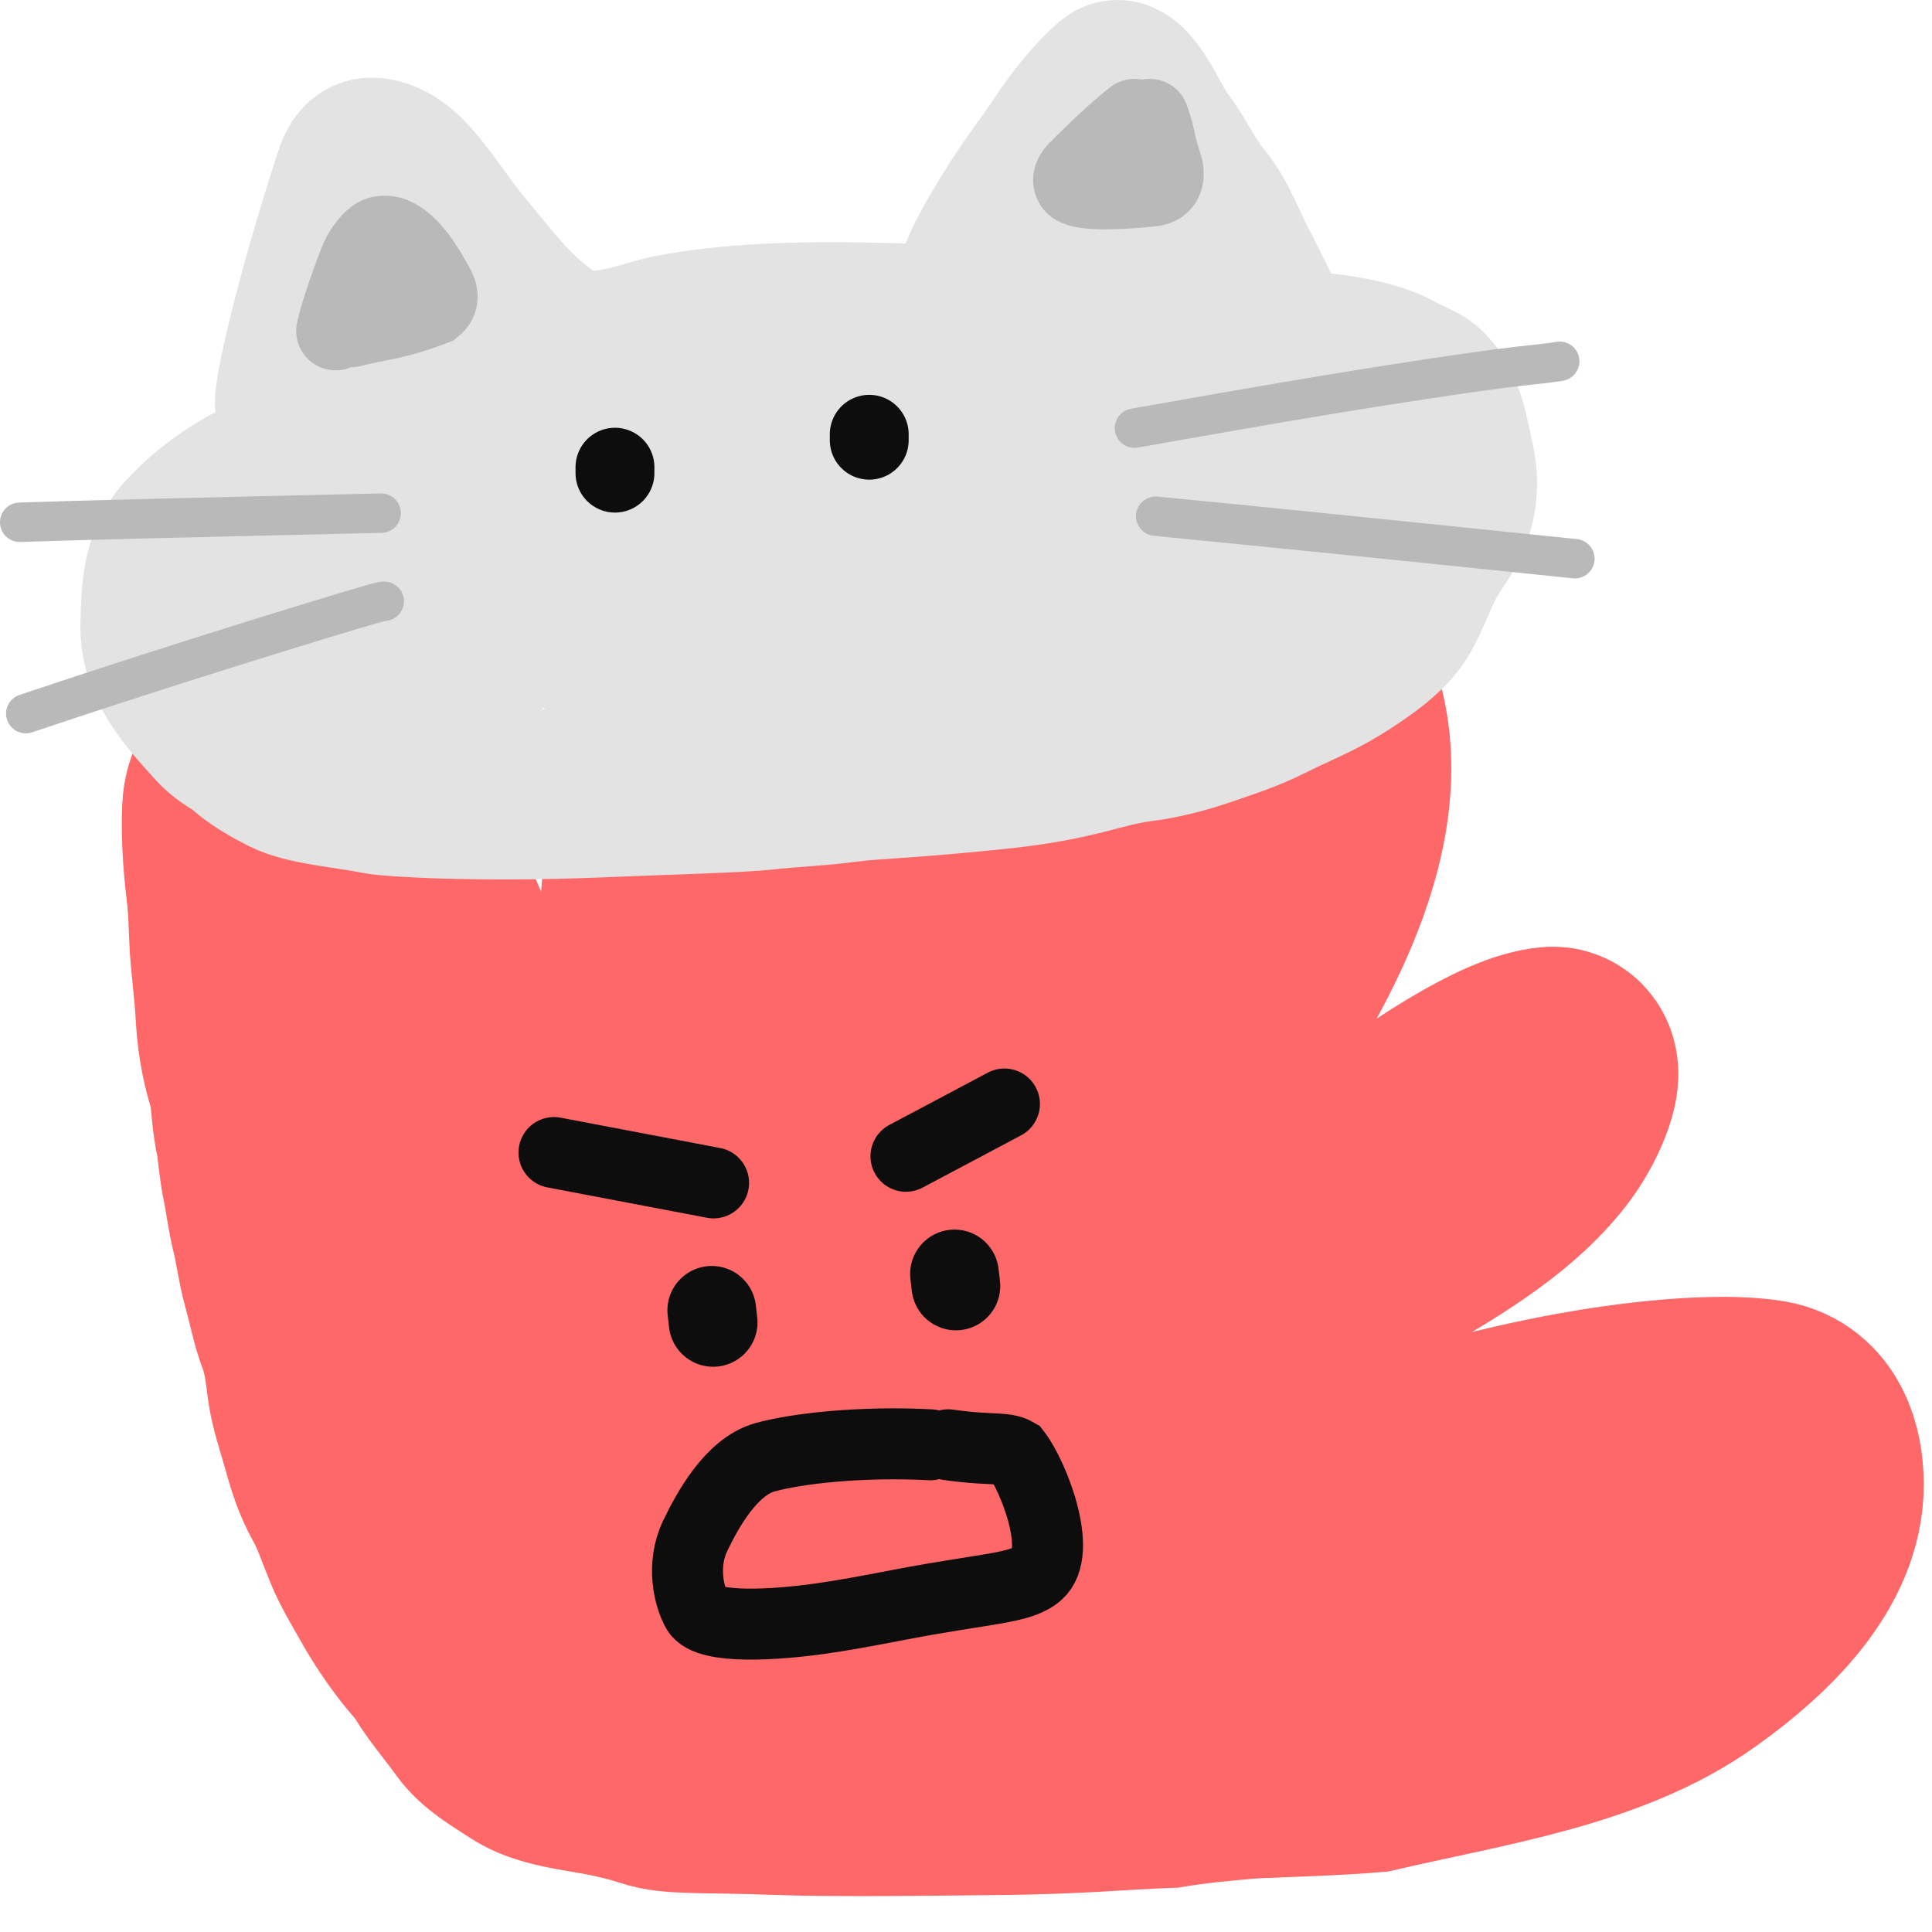
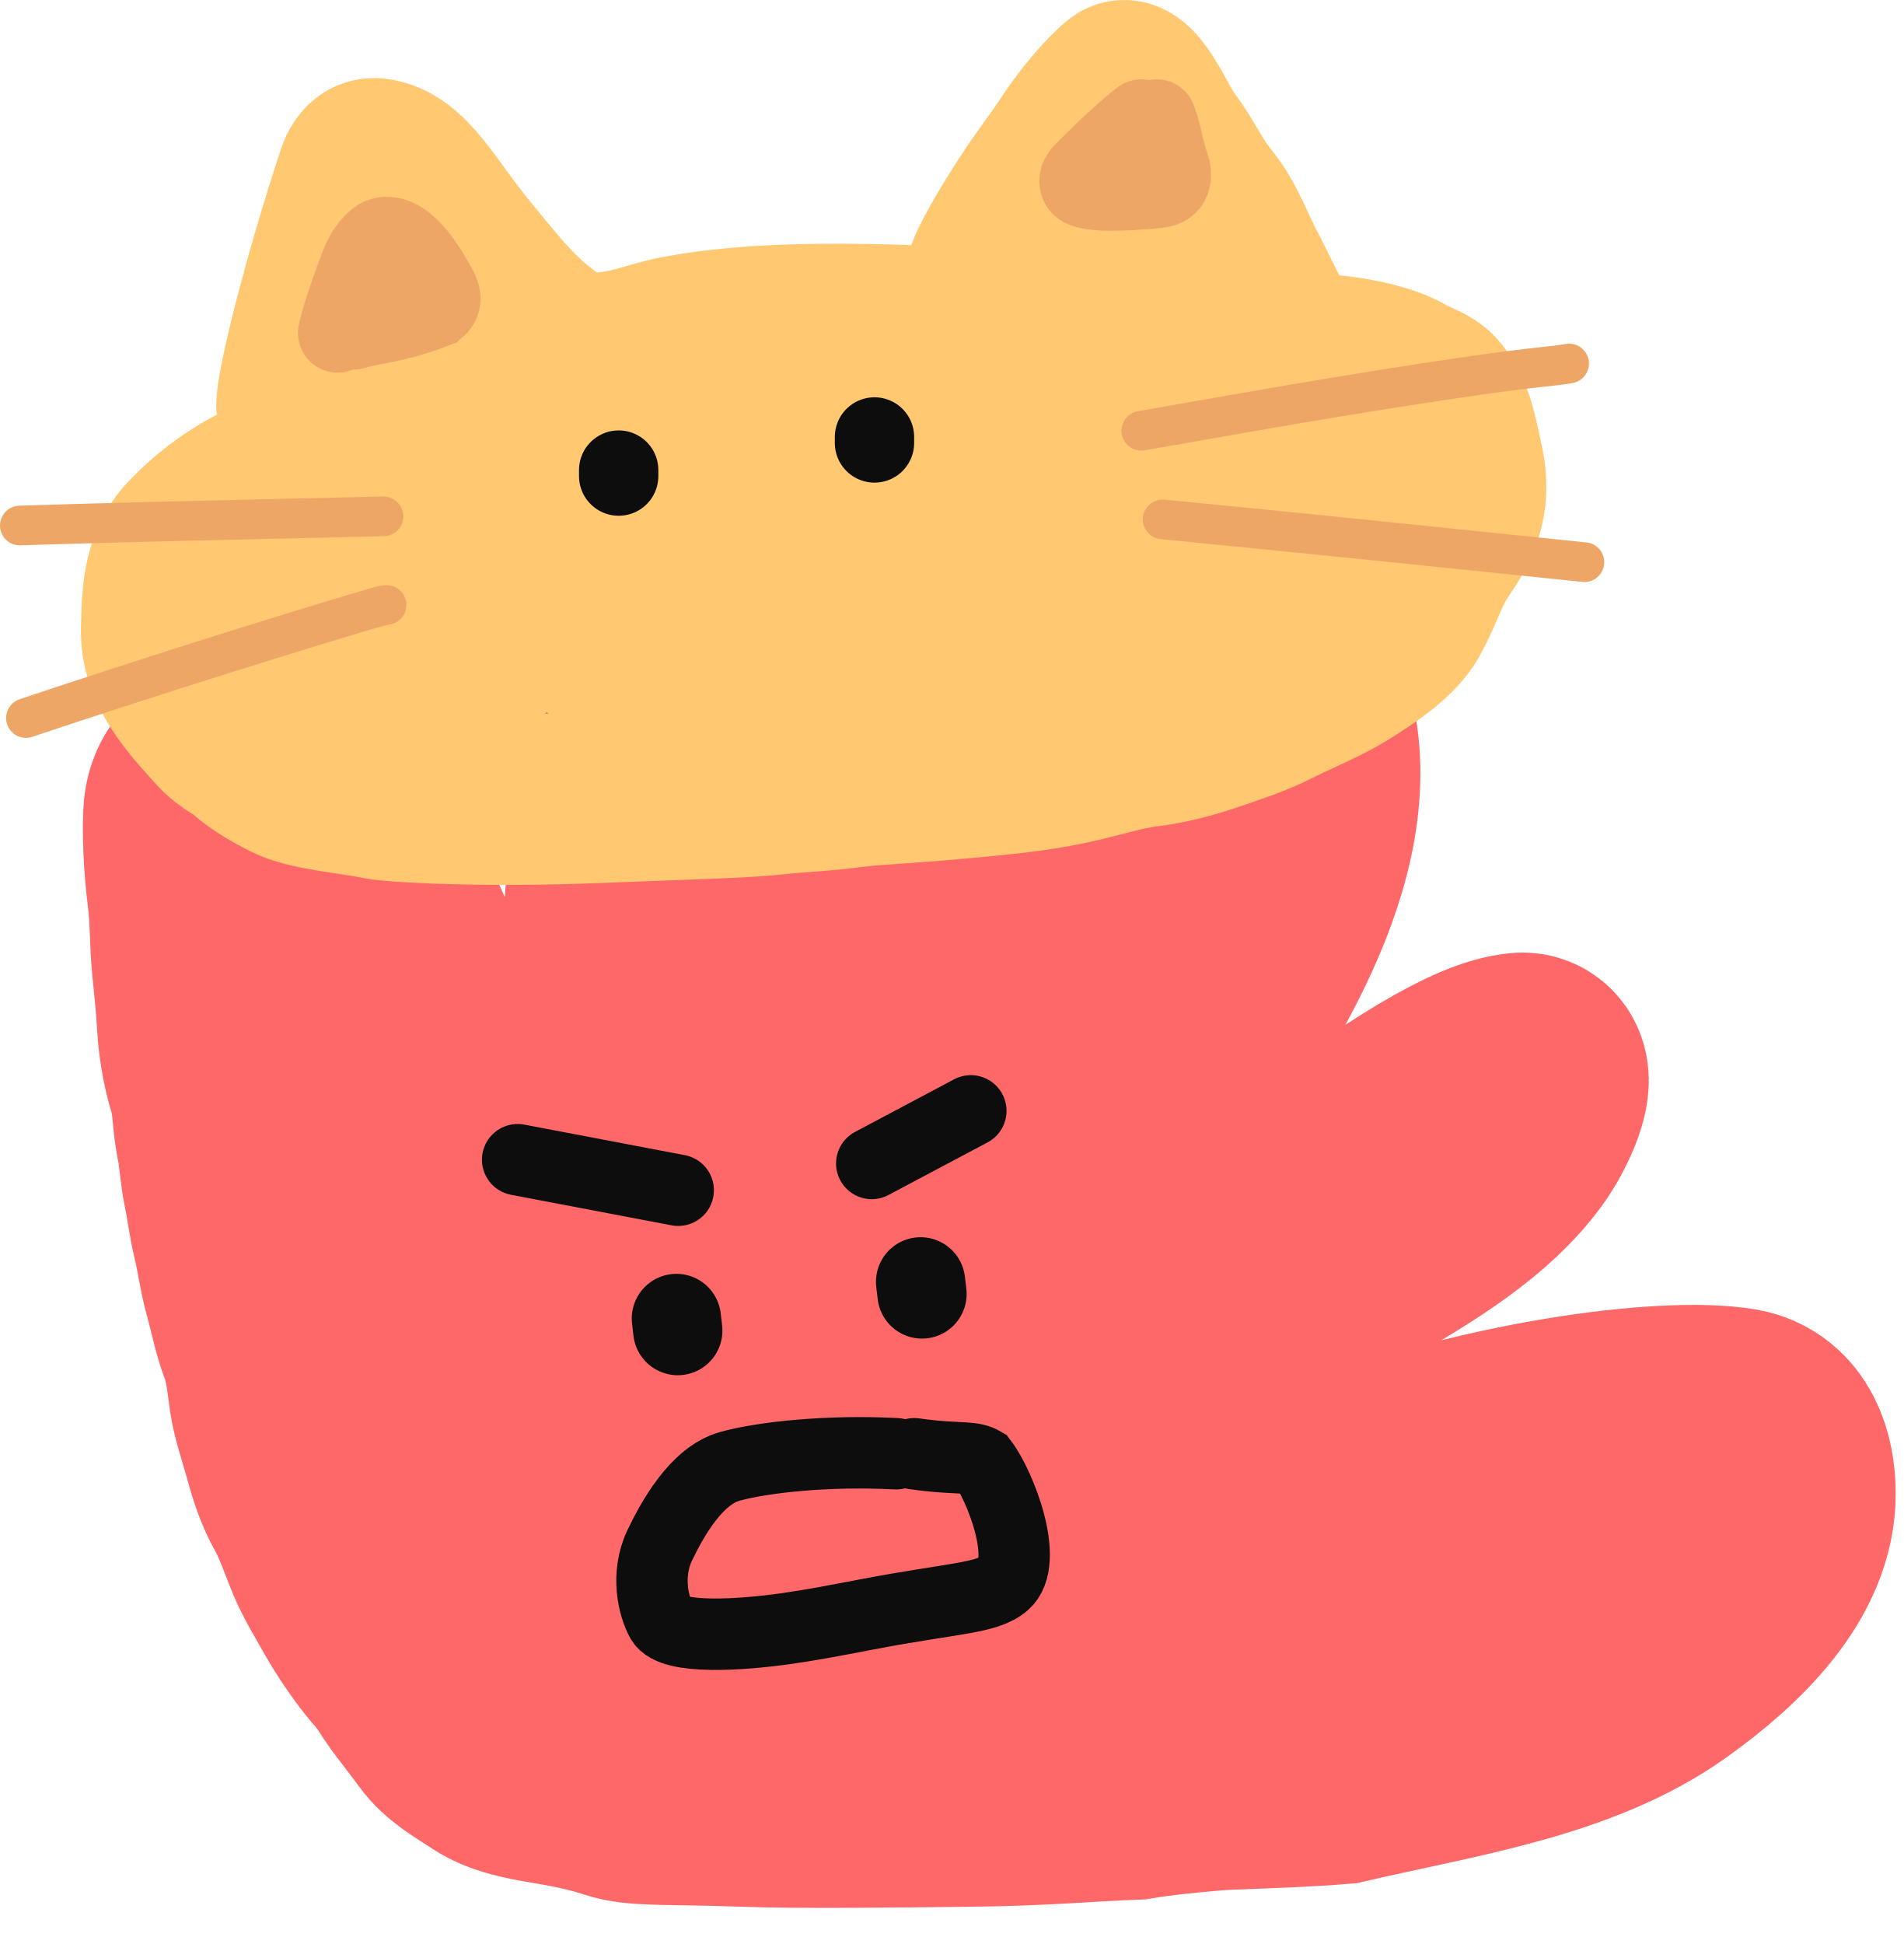
- <svg xmlns="http://www.w3.org/2000/svg" width="49" height="49" viewBox="0 0 49 49" fill="none">
-   <path d="M13.677 43.181C10.933 37.991 5.962 26.012 6.174 20.555C6.214 19.525 7.255 19.59 7.987 20.094C11.465 22.493 11.344 26.422 13.159 29.843C14.557 32.477 15.276 34.723 15.496 38.144C15.549 38.953 15.713 39.529 15.787 38.672C16.341 32.288 16.298 29.358 16.661 24.568C17.388 14.962 17.749 12.32 19.059 10.275C19.344 9.831 20.073 9.978 20.442 10.339C25.483 15.26 20.816 29.909 20.523 34.208C20.197 38.997 19.649 40.7 19.431 41.285C18.077 44.912 23.279 31.106 24.376 27.831C25.855 23.415 28.81 19.895 31.143 18.139C31.727 17.7 32.305 17.126 32.747 17.117C33.188 17.108 33.476 17.685 33.625 18.414C34.296 21.71 31.598 25.54 29.848 28.028C28.102 30.51 26.067 32.827 23.734 35.671C21.671 38.187 20.379 39.826 20.374 40.267C20.322 45.519 31.126 32.565 34.201 30.155C36.533 28.329 38.426 27.165 39.374 27.089C39.684 27.064 39.313 28.021 38.876 28.609C37.137 30.948 33.354 32.102 29.201 35.16C25.979 37.533 22.869 40.542 21.683 42.305C18.984 46.316 30.401 39.546 34.197 38.017C38.444 36.306 43.083 35.754 44.756 36.042C45.47 36.165 45.709 36.907 45.713 37.637C45.723 39.257 44.267 40.7 42.74 41.789C40.58 43.332 37.574 43.758 34.73 44.417C32.179 44.636 20.912 44.928 14.848 43.478C14.411 43.181 13.834 43.181 13.24 43.181" stroke="#FF6868" stroke-width="6.156" stroke-linecap="round" />
-   <path d="M39.675 39.706L30.879 41.466" stroke="#FF6868" stroke-width="4.617" stroke-linecap="round" />
-   <path d="M5.5 21.985C5.5 22.263 5.55 22.82 5.589 23.847C5.61 24.423 5.703 24.927 5.754 25.84C5.79 26.487 5.931 27.136 6.096 27.606C6.24 28.016 6.312 28.48 6.413 28.913C6.516 29.351 6.693 29.801 6.845 30.283C6.993 30.754 7.099 31.172 7.238 31.578C7.375 31.978 7.454 32.39 7.619 32.797C7.78 33.195 7.861 33.609 7.936 34.015C8.014 34.434 8.216 34.877 8.33 35.31C8.442 35.734 8.596 36.121 8.761 36.528C8.923 36.927 9.053 37.34 9.167 37.747C9.333 38.153 9.434 38.483 9.535 38.724C9.586 38.839 9.637 38.939 9.688 39.043" stroke="#FF6868" stroke-width="4.617" stroke-linecap="round" />
-   <path d="M6.078 20.878C6.048 21.715 5.988 23.676 6.092 24.994C6.134 25.525 6.406 25.968 6.467 26.537C6.533 27.159 6.707 27.734 6.871 28.394C7.01 28.956 7.095 29.621 7.245 30.296C7.375 30.879 7.425 31.359 7.589 31.839C7.781 32.399 7.934 33.126 8.084 33.666C8.264 34.315 8.502 35.011 8.623 35.762C8.71 36.296 8.922 36.75 9.028 37.23C9.145 37.767 9.372 38.486 9.521 39.117C9.667 39.731 9.97 40.224 10.195 40.735C10.4 41.199 10.599 41.693 10.854 42.172C11.123 42.679 11.527 43.13 11.917 43.67C12.228 44.1 12.695 44.36 13.175 44.674C13.618 44.965 14.192 45.078 14.732 45.169C15.37 45.276 15.899 45.379 16.439 45.558C17.04 45.758 17.784 45.679 19.751 45.753C21.175 45.807 23.875 45.769 25.324 45.754C27.372 45.733 28.389 45.619 29.645 45.574C30.278 45.469 30.875 45.409 31.758 45.334C32.043 45.319 32.399 45.319 33.035 45.229" stroke="#FF6868" stroke-width="4.617" stroke-linecap="round" />
-   <path d="M6.11 26.173C6.033 27.004 6.134 28.633 6.325 29.128C6.484 29.541 6.617 29.953 6.782 30.36C6.943 30.758 7.074 31.171 7.188 31.578C7.217 31.683 7.276 31.781 7.302 31.707C7.529 31.061 7.202 30.617 7.087 30.147C6.975 29.686 6.821 29.196 6.719 28.625C6.609 28.008 6.542 27.292 6.427 27.036C6.147 26.41 6.566 28.025 6.566 28.089C6.566 28.609 6.465 27.215 6.402 27.113C5.945 26.375 6.312 29.496 6.401 29.915C6.499 30.377 6.541 30.791 6.642 31.197C6.744 31.604 6.795 32.059 6.921 32.517C7.065 33.037 7.15 33.506 7.315 33.939C7.463 34.328 7.505 34.751 7.569 35.22C7.631 35.67 7.809 36.172 7.949 36.68C8.085 37.172 8.216 37.568 8.444 37.975C8.656 38.354 8.799 38.786 8.99 39.256C9.16 39.674 9.408 40.081 9.675 40.551C9.914 40.972 10.22 41.426 10.525 41.808C10.864 42.233 11.311 42.644 11.819 42.976C12.658 43.523 13.492 43.889 14.647 44.194C15.107 44.316 16.203 44.297 17.724 44.272C18.746 44.255 19.257 44.094 19.498 43.968C19.713 43.791 19.892 43.587 20.032 43.385C20.095 43.282 20.146 43.182 20.198 43.078" stroke="#FF6868" stroke-width="4.617" stroke-linecap="round" />
-   <path d="M18.052 33.233L18.087 33.539" stroke="#0D0D0D" stroke-width="2.25" stroke-linecap="round" />
-   <path d="M24.208 32.31L24.244 32.615" stroke="#0D0D0D" stroke-width="2.25" stroke-linecap="round" />
-   <path d="M14.05 29.231L18.098 30.001" stroke="#0D0D0D" stroke-width="1.8" stroke-linecap="round" />
-   <path d="M23.593 36.643C21.865 36.552 20.222 36.732 19.398 36.961C18.545 37.199 17.939 38.311 17.632 38.952C17.275 39.698 17.479 40.503 17.676 40.853C17.948 41.336 19.717 41.205 20.793 41.054C21.429 40.964 21.918 40.871 22.872 40.689C25.044 40.274 25.87 40.294 26.314 39.914C26.964 39.356 26.212 37.44 25.769 36.857C25.662 36.795 25.542 36.765 25.299 36.75C25.056 36.734 24.695 36.734 24.049 36.643" stroke="#0D0D0D" stroke-width="1.8" stroke-linecap="round" />
-   <path d="M22.977 29.326L25.475 28" stroke="#0D0D0D" stroke-width="1.8" stroke-linecap="round" />
-   <path d="M7.452 10.224C7.452 9.677 8.124 6.978 8.976 4.402C9.103 4.018 9.314 3.952 9.484 3.971C10.348 4.071 10.883 5.218 11.815 6.341C12.527 7.198 13.129 8.016 14.06 8.611C14.984 9.202 16.223 8.614 16.963 8.466C20.007 7.856 24.407 8.316 24.703 8.211C25.44 7.95 26.055 6.124 26.78 5.033C26.988 4.722 27.29 4.46 27.564 4.185C27.694 4.055 27.881 4.036 28.051 4.056C28.927 4.161 29.913 5.597 30.722 6.491C31.06 6.788 31.359 7.085 31.613 7.402C31.741 7.552 31.867 7.678 31.996 7.935" stroke="#E3E3E3" stroke-width="4" stroke-linecap="round" />
-   <path d="M7.58 11.75C6.395 12.088 5.382 12.762 4.657 13.548C4.051 14.205 4.062 15.094 4.04 15.858C4.01 16.902 4.779 17.724 5.436 18.445C6.193 19.275 8.246 19.632 9.463 19.803C10.121 19.896 12.561 20.016 15.845 19.995C17.409 19.985 18.005 19.889 19.163 19.826C21.626 19.692 23.39 19.465 23.77 19.401C25.405 19.128 28.466 18.703 30.211 18.343C31.794 18.015 32.841 17.221 33.668 16.648C34.705 15.93 35.046 15.059 35.387 14.296C35.735 13.517 35.557 12.35 35.115 11.35C34.672 10.864 34.287 10.479 33.991 10.246C33.822 10.14 33.612 10.056 33.014 9.715" stroke="#E3E3E3" stroke-width="4" stroke-linecap="round" />
-   <path d="M24.859 6.838C25.052 6.355 25.572 5.511 25.913 4.991C26.244 4.485 26.61 4.018 26.919 3.547C27.273 3.007 27.778 2.396 28.168 2.069C28.644 1.67 29.174 3.105 29.514 3.544C29.866 3.997 30.114 4.565 30.488 5.02C30.944 5.575 31.184 6.317 31.477 6.837C31.802 7.485 32.127 8.135 32.24 8.394C32.289 8.524 32.321 8.653 32.549 9.077" stroke="#E3E3E3" stroke-width="4" stroke-linecap="round" />
-   <path d="M32.744 8.883C33.648 8.883 34.882 9.076 35.483 9.433C35.761 9.598 36.053 9.661 36.247 9.871C36.672 10.331 36.766 10.989 36.913 11.654C37.191 12.909 36.573 13.584 36.282 14.056C36.004 14.507 35.861 15.013 35.552 15.565C35.276 16.057 34.661 16.505 33.947 16.945C33.421 17.269 32.876 17.48 32.195 17.82C31.654 18.091 31.124 18.259 30.604 18.438C30.046 18.63 29.469 18.778 28.934 18.843C28.316 18.919 27.686 19.135 26.987 19.282C26.299 19.426 25.77 19.493 24.962 19.574C22.891 19.78 22.105 19.785 21.504 19.866C20.745 19.968 20.158 19.98 19.427 20.06C18.763 20.134 17.15 20.174 15.169 20.255C12.118 20.379 9.903 20.239 9.58 20.175C8.748 20.008 7.763 19.948 7.211 19.672C6.856 19.495 6.529 19.299 6.286 19.105C6.171 19.007 6.075 18.911 5.684 18.617" stroke="#E3E3E3" stroke-width="4" stroke-linecap="round" />
-   <path d="M8.408 12.679C8.408 12.743 7.734 14.061 6.872 15.719C6.29 16.84 8.083 13.882 8.391 13.411C8.863 12.687 9.249 11.26 9.527 10.394C9.795 9.555 10.225 9.112 10.435 8.593C10.488 8.463 10.517 8.334 10.533 8.444C10.684 9.454 9.81 11.783 9.092 13.534C8.23 15.636 7.826 16.471 7.662 16.945C7.366 17.797 9.508 15.764 10.982 14.614C12.432 13.482 12.787 12.455 13.177 11.821C13.353 11.534 13.566 11.285 13.664 11.203C14.856 10.201 11.494 14.719 11.022 15.499C10.592 16.209 10.034 16.892 9.74 17.56C9.675 17.706 9.578 17.867 9.593 17.982C9.608 18.097 9.736 18.161 9.883 18.13C10.221 18.058 10.644 17.677 11.42 17.193C12.618 16.445 14.239 14.96 15.828 13.436C17.147 12.17 17.848 11.707 18.593 11.075C18.781 10.916 18.95 10.831 18.969 10.75C19.123 10.07 17.235 10.991 16.96 11.153C16.808 11.242 16.653 11.378 16.795 11.412C18.081 11.721 20.428 10.351 21.999 9.857C23.856 9.274 24.789 9.305 25.602 9.159C26.197 9.052 26.866 8.657 27.647 8.397C27.95 8.296 28.199 8.169 28.491 8.137C29.281 8.048 30.111 8.75 30.697 9.189C31.349 9.678 31.93 10.405 32.256 10.925C32.603 11.478 32.807 12.221 32.792 13.017C32.779 13.715 31.741 14.104 31.14 14.462C30.304 14.96 29.181 15.305 25.409 16.131C24.359 16.361 23.052 16.409 21.206 16.604C18.966 16.84 16.925 16.767 15.151 16.462C14.754 16.394 15.915 15.546 17.071 14.975C18.227 14.404 19.48 13.89 21.041 13.304C22.602 12.718 24.432 12.075 25.488 11.728C27.14 11.185 27.744 11.057 28.441 10.943C28.682 10.904 29.005 10.927 29.203 10.991C29.401 11.055 29.465 11.184 29.434 11.314C29.363 11.61 28.531 12.091 26.161 12.916C24.448 13.512 21.51 13.837 20.133 14.085C18.757 14.334 18.981 14.334 20.896 13.9C22.811 13.466 26.408 12.599 28.406 12.136C30.686 11.608 31.087 11.512 31.25 11.302C31.409 11.095 31.381 10.766 31.3 10.443C31.203 10.051 30.765 9.889 30.346 9.776C30.061 9.699 29.605 9.694 27.848 9.887C26.09 10.079 23.038 10.496 21.386 10.712C19.183 10.991 18.212 11.346 17.321 11.719C16.944 11.867 16.719 11.931 16.39 12.095" stroke="#E3E3E3" stroke-width="4" stroke-linecap="round" />
+ <svg xmlns="http://www.w3.org/2000/svg" width="48" height="49" viewBox="0 0 48 49" fill="none">
+   <path d="M12.677 43.181C9.933 37.991 4.962 26.012 5.174 20.555C5.214 19.525 6.255 19.59 6.987 20.094C10.465 22.493 10.344 26.422 12.159 29.843C13.557 32.477 14.276 34.723 14.496 38.144C14.549 38.953 14.713 39.529 14.787 38.672C15.341 32.288 15.298 29.358 15.661 24.568C16.388 14.962 16.749 12.32 18.059 10.275C18.344 9.831 19.073 9.978 19.442 10.339C24.483 15.26 19.816 29.909 19.523 34.208C19.197 38.997 18.649 40.7 18.431 41.285C17.077 44.912 22.279 31.106 23.376 27.831C24.855 23.415 27.81 19.895 30.143 18.139C30.727 17.7 31.305 17.126 31.747 17.117C32.188 17.108 32.476 17.685 32.625 18.414C33.296 21.71 30.598 25.54 28.848 28.028C27.102 30.51 25.067 32.827 22.734 35.671C20.671 38.187 19.379 39.826 19.374 40.267C19.322 45.519 30.126 32.565 33.201 30.155C35.533 28.329 37.426 27.165 38.374 27.089C38.684 27.064 38.313 28.021 37.876 28.609C36.137 30.948 32.354 32.102 28.201 35.16C24.979 37.533 21.869 40.542 20.683 42.305C17.984 46.316 29.401 39.546 33.197 38.017C37.444 36.306 42.083 35.754 43.756 36.042C44.47 36.165 44.709 36.907 44.713 37.637C44.723 39.257 43.267 40.7 41.74 41.789C39.58 43.332 36.574 43.758 33.73 44.417C31.179 44.636 19.912 44.928 13.848 43.478C13.411 43.181 12.834 43.181 12.24 43.181" stroke="#FF6868" stroke-width="6.156" stroke-linecap="round" />
+   <path d="M38.675 39.706L29.879 41.466" stroke="#FF6868" stroke-width="4.617" stroke-linecap="round" />
+   <path d="M4.5 21.985C4.5 22.263 4.55 22.82 4.589 23.847C4.61 24.423 4.703 24.927 4.754 25.84C4.79 26.487 4.931 27.136 5.096 27.606C5.24 28.016 5.312 28.48 5.413 28.913C5.516 29.351 5.693 29.801 5.845 30.283C5.993 30.754 6.099 31.172 6.238 31.578C6.375 31.978 6.454 32.39 6.619 32.797C6.78 33.195 6.861 33.609 6.936 34.015C7.014 34.434 7.216 34.877 7.33 35.31C7.442 35.734 7.596 36.121 7.761 36.528C7.923 36.927 8.053 37.34 8.167 37.747C8.333 38.153 8.434 38.483 8.535 38.724C8.586 38.839 8.637 38.939 8.688 39.043" stroke="#FF6868" stroke-width="4.617" stroke-linecap="round" />
+   <path d="M5.078 20.878C5.048 21.715 4.988 23.676 5.092 24.994C5.134 25.525 5.406 25.968 5.467 26.537C5.533 27.159 5.707 27.734 5.871 28.394C6.01 28.956 6.095 29.621 6.245 30.296C6.375 30.879 6.425 31.359 6.589 31.839C6.781 32.399 6.934 33.126 7.084 33.666C7.264 34.315 7.502 35.011 7.623 35.762C7.71 36.296 7.922 36.75 8.028 37.23C8.145 37.767 8.372 38.486 8.521 39.117C8.667 39.731 8.97 40.224 9.195 40.735C9.4 41.199 9.599 41.693 9.854 42.172C10.123 42.679 10.527 43.13 10.917 43.67C11.228 44.1 11.695 44.36 12.175 44.674C12.618 44.965 13.192 45.078 13.732 45.169C14.37 45.276 14.899 45.379 15.439 45.558C16.04 45.758 16.784 45.679 18.751 45.753C20.175 45.807 22.875 45.769 24.324 45.754C26.372 45.733 27.389 45.619 28.645 45.574C29.278 45.469 29.875 45.409 30.758 45.334C31.043 45.319 31.399 45.319 32.035 45.229" stroke="#FF6868" stroke-width="4.617" stroke-linecap="round" />
+   <path d="M5.11 26.173C5.033 27.004 5.134 28.633 5.325 29.128C5.484 29.541 5.617 29.953 5.782 30.36C5.943 30.758 6.074 31.171 6.188 31.578C6.217 31.683 6.276 31.781 6.302 31.707C6.529 31.061 6.202 30.617 6.087 30.147C5.975 29.686 5.821 29.196 5.719 28.625C5.609 28.008 5.542 27.292 5.427 27.036C5.147 26.41 5.566 28.025 5.566 28.089C5.566 28.609 5.465 27.215 5.402 27.113C4.945 26.375 5.312 29.496 5.401 29.915C5.499 30.377 5.541 30.791 5.642 31.197C5.744 31.604 5.795 32.059 5.921 32.517C6.065 33.037 6.15 33.506 6.315 33.939C6.463 34.328 6.505 34.751 6.569 35.22C6.631 35.67 6.809 36.172 6.949 36.68C7.085 37.172 7.216 37.568 7.444 37.975C7.656 38.354 7.799 38.786 7.99 39.256C8.16 39.674 8.408 40.081 8.675 40.551C8.914 40.972 9.22 41.426 9.525 41.808C9.865 42.233 10.311 42.644 10.819 42.976C11.658 43.523 12.492 43.889 13.647 44.194C14.107 44.316 15.203 44.297 16.724 44.272C17.746 44.255 18.257 44.094 18.498 43.968C18.713 43.791 18.892 43.587 19.032 43.385C19.095 43.282 19.146 43.182 19.198 43.078" stroke="#FF6868" stroke-width="4.617" stroke-linecap="round" />
+   <path d="M17.052 33.233L17.087 33.539" stroke="#0D0D0D" stroke-width="2.25" stroke-linecap="round" />
+   <path d="M23.208 32.31L23.244 32.615" stroke="#0D0D0D" stroke-width="2.25" stroke-linecap="round" />
+   <path d="M13.05 29.231L17.098 30.001" stroke="#0D0D0D" stroke-width="1.8" stroke-linecap="round" />
+   <path d="M22.593 36.643C20.865 36.552 19.222 36.732 18.398 36.961C17.545 37.199 16.939 38.311 16.632 38.952C16.275 39.698 16.479 40.503 16.676 40.853C16.948 41.336 18.717 41.205 19.793 41.054C20.429 40.964 20.918 40.871 21.872 40.689C24.044 40.274 24.87 40.294 25.314 39.914C25.964 39.356 25.212 37.44 24.769 36.857C24.662 36.795 24.542 36.765 24.299 36.75C24.056 36.734 23.695 36.734 23.049 36.643" stroke="#0D0D0D" stroke-width="1.8" stroke-linecap="round" />
+   <path d="M21.977 29.326L24.475 28" stroke="#0D0D0D" stroke-width="1.8" stroke-linecap="round" />
+   <path d="M7.452 10.224C7.452 9.677 8.124 6.978 8.976 4.402C9.103 4.018 9.314 3.952 9.484 3.971C10.348 4.071 10.883 5.218 11.815 6.341C12.527 7.198 13.129 8.016 14.06 8.611C14.984 9.202 16.223 8.614 16.963 8.466C20.007 7.856 24.407 8.316 24.703 8.211C25.44 7.95 26.055 6.124 26.78 5.033C26.988 4.722 27.29 4.46 27.564 4.185C27.694 4.055 27.881 4.036 28.051 4.056C28.927 4.161 29.913 5.597 30.722 6.491C31.06 6.788 31.359 7.085 31.613 7.402C31.741 7.552 31.867 7.678 31.996 7.935" stroke="#FFC871" stroke-width="4" stroke-linecap="round" />
+   <path d="M7.58 11.75C6.395 12.088 5.382 12.762 4.657 13.548C4.051 14.205 4.062 15.094 4.04 15.858C4.01 16.902 4.779 17.724 5.436 18.445C6.193 19.275 8.246 19.632 9.463 19.803C10.121 19.896 12.561 20.016 15.845 19.995C17.409 19.985 18.005 19.889 19.163 19.826C21.626 19.692 23.39 19.465 23.77 19.401C25.405 19.128 28.466 18.703 30.211 18.343C31.794 18.015 32.841 17.221 33.668 16.648C34.705 15.93 35.046 15.059 35.387 14.296C35.735 13.517 35.557 12.35 35.115 11.35C34.672 10.864 34.287 10.479 33.991 10.246C33.822 10.14 33.612 10.056 33.014 9.715" stroke="#FFC871" stroke-width="4" stroke-linecap="round" />
+   <path d="M24.859 6.838C25.052 6.355 25.572 5.511 25.913 4.991C26.244 4.485 26.61 4.018 26.919 3.547C27.273 3.007 27.778 2.396 28.168 2.069C28.644 1.67 29.174 3.105 29.514 3.544C29.866 3.997 30.114 4.565 30.488 5.02C30.944 5.575 31.184 6.317 31.477 6.837C31.802 7.485 32.127 8.135 32.24 8.394C32.289 8.524 32.321 8.653 32.549 9.077" stroke="#FFC871" stroke-width="4" stroke-linecap="round" />
+   <path d="M32.744 8.883C33.648 8.883 34.882 9.076 35.483 9.433C35.761 9.598 36.053 9.661 36.247 9.871C36.672 10.331 36.766 10.989 36.913 11.654C37.191 12.909 36.573 13.584 36.282 14.056C36.004 14.507 35.861 15.013 35.552 15.565C35.276 16.057 34.661 16.505 33.947 16.945C33.421 17.269 32.876 17.48 32.195 17.82C31.654 18.091 31.124 18.259 30.604 18.438C30.046 18.63 29.469 18.778 28.934 18.843C28.316 18.919 27.686 19.135 26.987 19.282C26.299 19.426 25.77 19.493 24.962 19.574C22.891 19.78 22.105 19.785 21.504 19.866C20.745 19.968 20.158 19.98 19.427 20.06C18.763 20.134 17.15 20.174 15.169 20.255C12.118 20.379 9.903 20.239 9.58 20.175C8.748 20.008 7.763 19.948 7.211 19.672C6.856 19.495 6.529 19.299 6.286 19.105C6.171 19.007 6.075 18.911 5.684 18.617" stroke="#FFC871" stroke-width="4" stroke-linecap="round" />
+   <path d="M8.408 12.679C8.408 12.743 7.734 14.061 6.872 15.719C6.29 16.84 8.083 13.882 8.391 13.411C8.863 12.687 9.249 11.26 9.527 10.394C9.795 9.555 10.225 9.112 10.435 8.593C10.488 8.463 10.517 8.334 10.533 8.444C10.684 9.454 9.81 11.783 9.092 13.534C8.23 15.636 7.826 16.471 7.662 16.945C7.366 17.797 9.508 15.764 10.982 14.614C12.432 13.482 12.787 12.455 13.177 11.821C13.353 11.534 13.566 11.285 13.664 11.203C14.856 10.201 11.494 14.719 11.022 15.499C10.592 16.209 10.034 16.892 9.74 17.56C9.675 17.706 9.578 17.867 9.593 17.982C9.608 18.097 9.736 18.161 9.883 18.13C10.221 18.058 10.644 17.677 11.42 17.193C12.618 16.445 14.239 14.96 15.828 13.436C17.147 12.17 17.848 11.707 18.593 11.075C18.781 10.916 18.95 10.831 18.969 10.75C19.123 10.07 17.235 10.991 16.96 11.153C16.808 11.242 16.653 11.378 16.795 11.412C18.081 11.721 20.428 10.351 21.999 9.857C23.856 9.274 24.789 9.305 25.602 9.159C26.197 9.052 26.866 8.657 27.647 8.397C27.95 8.296 28.199 8.169 28.491 8.137C29.281 8.048 30.111 8.75 30.697 9.189C31.349 9.678 31.93 10.405 32.256 10.925C32.603 11.478 32.807 12.221 32.792 13.017C32.779 13.715 31.741 14.104 31.14 14.462C30.304 14.96 29.181 15.305 25.409 16.131C24.359 16.361 23.052 16.409 21.206 16.604C18.966 16.84 16.925 16.767 15.151 16.462C14.754 16.394 15.915 15.546 17.071 14.975C18.227 14.404 19.48 13.89 21.041 13.304C22.602 12.718 24.432 12.075 25.488 11.728C27.14 11.185 27.744 11.057 28.441 10.943C28.682 10.904 29.005 10.927 29.203 10.991C29.401 11.055 29.465 11.184 29.434 11.314C29.363 11.61 28.531 12.091 26.161 12.916C24.448 13.512 21.51 13.837 20.133 14.085C18.757 14.334 18.981 14.334 20.896 13.9C22.811 13.466 26.408 12.599 28.406 12.136C30.686 11.608 31.087 11.512 31.25 11.302C31.409 11.095 31.381 10.766 31.3 10.443C31.203 10.051 30.765 9.889 30.346 9.776C30.061 9.699 29.605 9.694 27.848 9.887C26.09 10.079 23.038 10.496 21.386 10.712C19.183 10.991 18.212 11.346 17.321 11.719C16.944 11.867 16.719 11.931 16.39 12.095" stroke="#FFC871" stroke-width="4" stroke-linecap="round" />
  <path d="M15.597 11.849V12" stroke="#0D0D0D" stroke-width="2" stroke-linecap="round" />
  <path d="M22.046 11.014V11.165" stroke="#0D0D0D" stroke-width="2" stroke-linecap="round" />
-   <path d="M8.512 8.393C8.614 7.932 8.869 7.216 9.076 6.674C9.186 6.386 9.358 6.159 9.525 6.031C9.607 5.968 9.717 5.954 9.82 5.966C10.248 6.017 10.666 6.618 10.925 7.081C10.981 7.182 11.052 7.286 11.092 7.402C11.131 7.518 11.131 7.645 10.991 7.762C10.156 8.085 9.695 8.135 9.22 8.238C9.103 8.264 9.002 8.289 8.897 8.316" stroke="#B9B9B9" stroke-width="2" stroke-linecap="round" />
-   <path d="M28.773 3C28.415 3.281 27.902 3.743 27.311 4.346C27.188 4.472 27.181 4.59 27.232 4.668C27.351 4.852 28.201 4.849 29.203 4.747C29.556 4.711 29.543 4.442 29.518 4.287C29.442 4.029 29.364 3.797 29.313 3.541C29.287 3.412 29.261 3.285 29.158 3" stroke="#B9B9B9" stroke-width="2" stroke-linecap="round" />
-   <path d="M0.5 13.246C1.314 13.22 2.127 13.195 3.652 13.156C5.177 13.118 7.389 13.067 9.667 13.015" stroke="#B9B9B9" stroke-linecap="round" />
-   <path d="M9.745 15.249C9.694 15.249 9.643 15.249 8.142 15.707C6.642 16.164 3.693 17.079 0.654 18.099" stroke="#B9B9B9" stroke-linecap="round" />
-   <path d="M28.773 10.858C30.501 10.553 32.23 10.248 33.883 9.976C35.536 9.705 37.062 9.476 37.962 9.358C38.862 9.24 39.091 9.24 39.558 9.163" stroke="#B9B9B9" stroke-linecap="round" />
-   <path d="M29.311 13.092C30.608 13.219 31.905 13.346 33.678 13.526C35.452 13.706 37.664 13.935 39.943 14.17" stroke="#B9B9B9" stroke-linecap="round" />
+   <path d="M8.512 8.393C8.614 7.932 8.869 7.216 9.076 6.674C9.186 6.386 9.358 6.159 9.525 6.031C9.607 5.968 9.717 5.954 9.82 5.966C10.248 6.017 10.666 6.618 10.925 7.081C10.981 7.182 11.052 7.286 11.092 7.402C11.131 7.518 11.131 7.645 10.991 7.762C10.156 8.085 9.695 8.135 9.22 8.238C9.103 8.264 9.002 8.289 8.897 8.316" stroke="#EDA666" stroke-width="2" stroke-linecap="round" />
+   <path d="M28.773 3C28.415 3.281 27.902 3.743 27.311 4.346C27.188 4.472 27.181 4.59 27.232 4.668C27.351 4.852 28.201 4.849 29.203 4.747C29.556 4.711 29.543 4.442 29.518 4.287C29.442 4.029 29.364 3.797 29.313 3.541C29.287 3.412 29.261 3.285 29.158 3" stroke="#EDA666" stroke-width="2" stroke-linecap="round" />
+   <path d="M0.5 13.246C1.314 13.22 2.127 13.195 3.652 13.156C5.177 13.118 7.389 13.067 9.667 13.015" stroke="#EDA666" stroke-linecap="round" />
+   <path d="M9.745 15.249C9.694 15.249 9.643 15.249 8.142 15.707C6.642 16.164 3.693 17.079 0.654 18.099" stroke="#EDA666" stroke-linecap="round" />
+   <path d="M28.773 10.858C30.501 10.553 32.23 10.248 33.883 9.976C35.536 9.705 37.062 9.476 37.962 9.358C38.862 9.24 39.091 9.24 39.558 9.163" stroke="#EDA666" stroke-linecap="round" />
+   <path d="M29.311 13.092C30.608 13.219 31.905 13.346 33.678 13.526C35.452 13.706 37.664 13.935 39.943 14.17" stroke="#EDA666" stroke-linecap="round" />
</svg>
